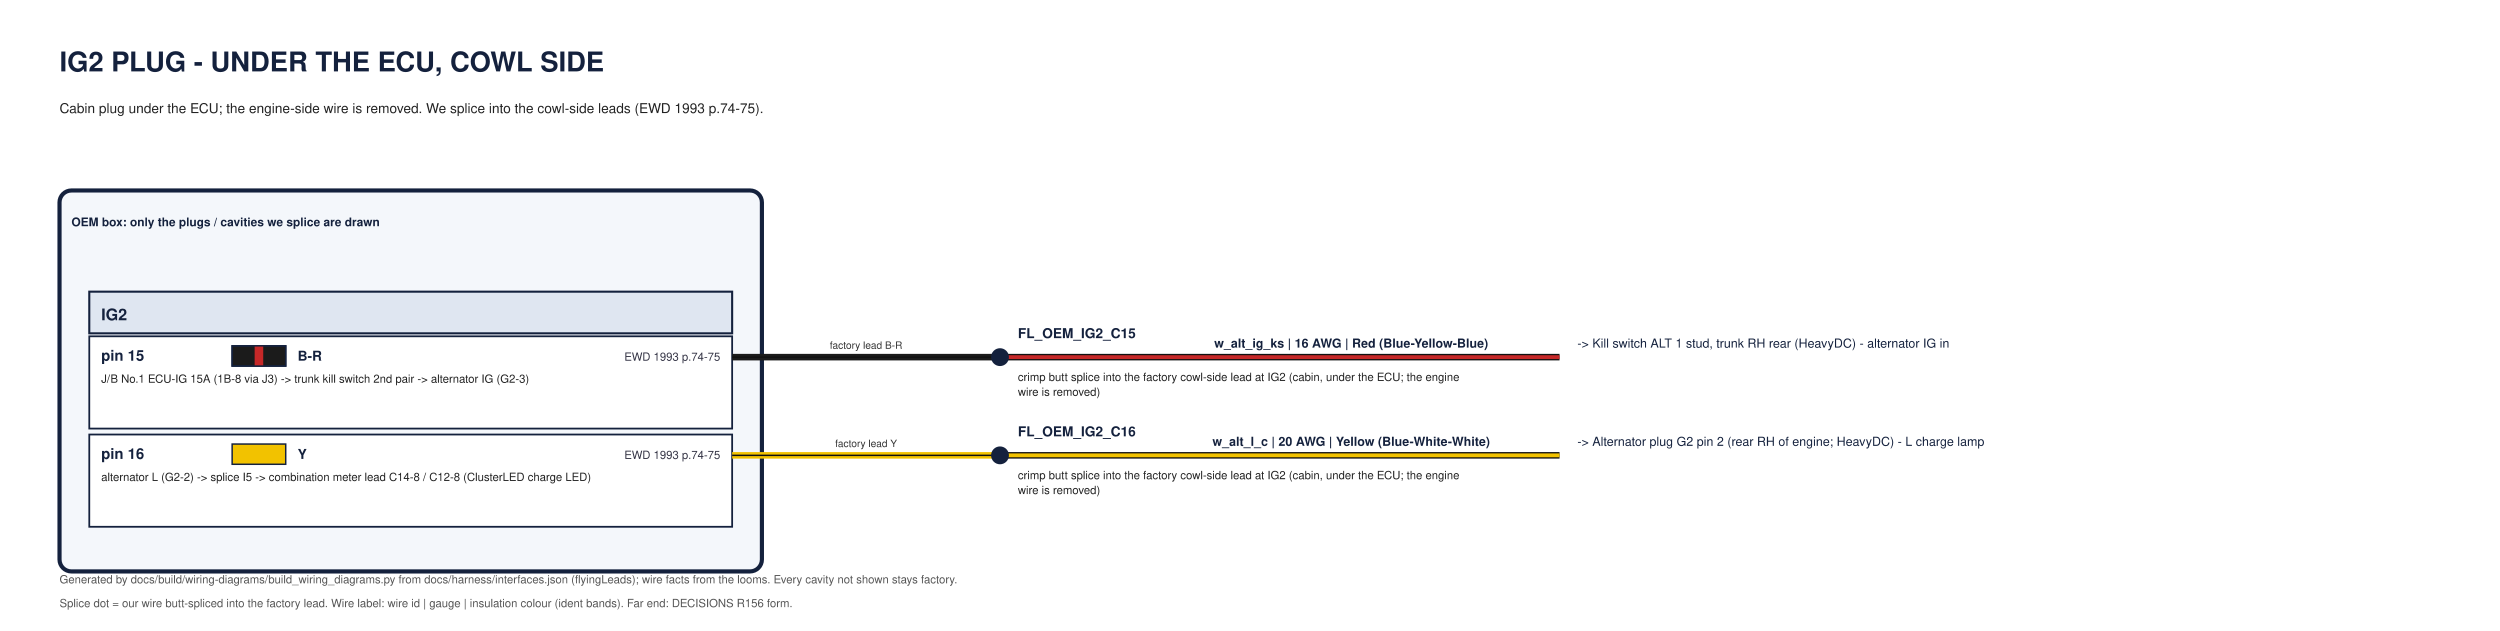
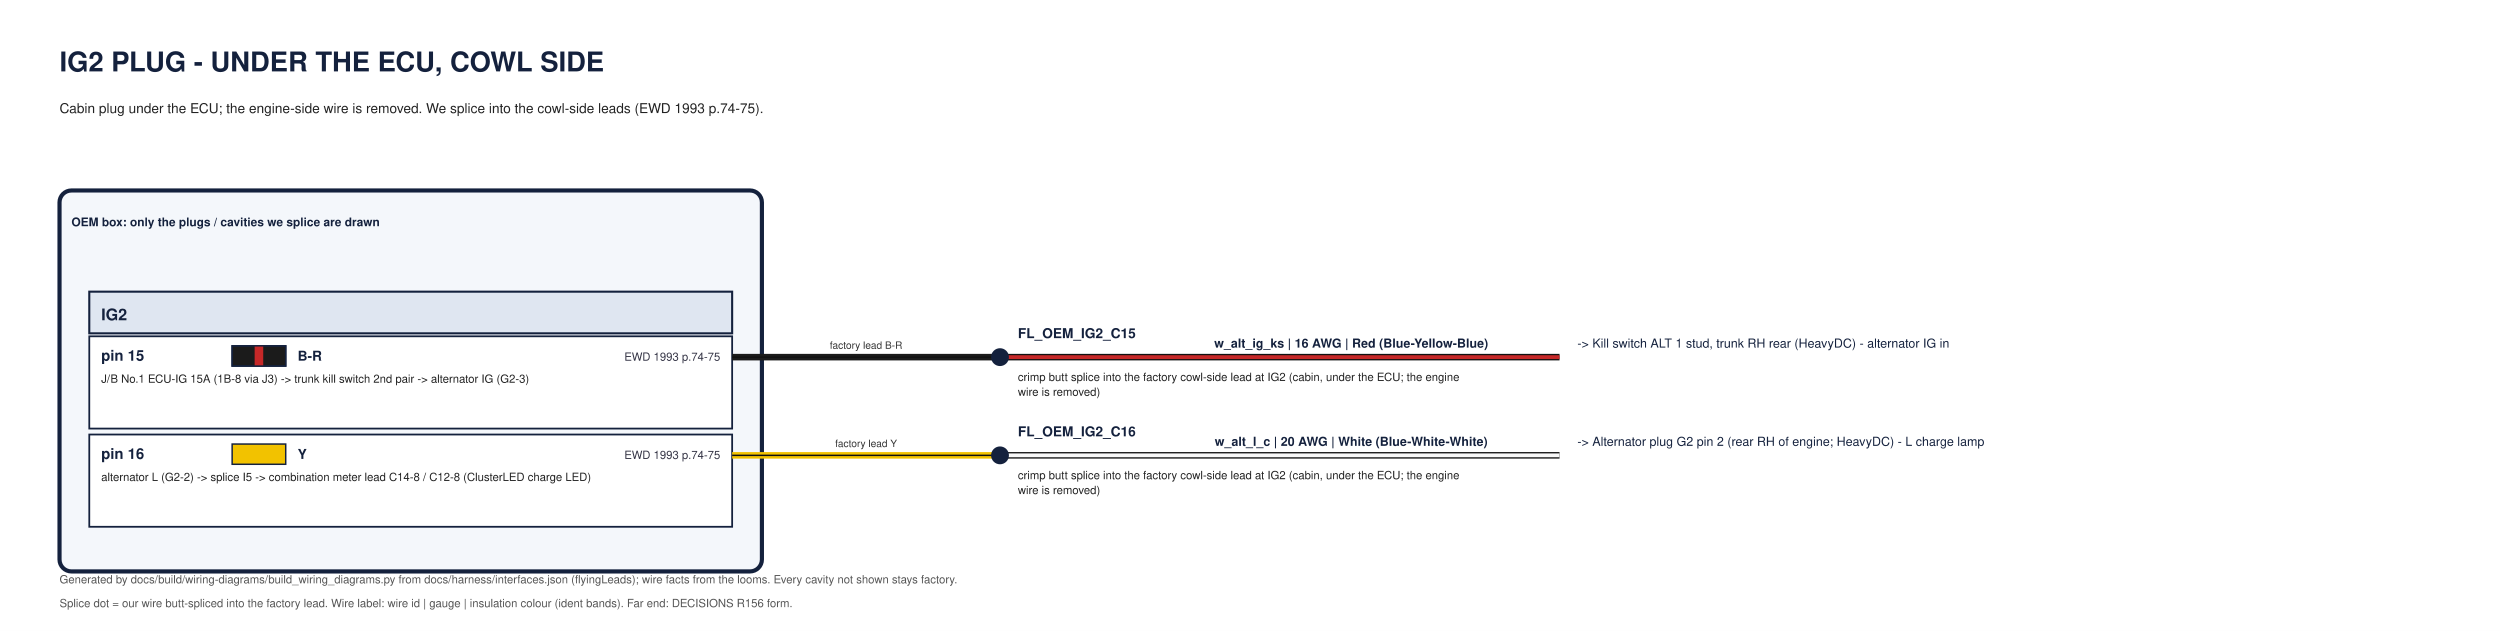
<svg xmlns="http://www.w3.org/2000/svg" viewBox="0 0 420.0 106.0" width="420.0mm" height="106.0mm">
  <rect x="0" y="0" width="420.0" height="106.0" fill="#ffffff" />
  <rect x="10.00" y="46.00" width="118.00" height="0.00" rx="0.00" fill="#ffffff" stroke="#14213d" stroke-width="0.35" />
  <rect x="10.00" y="32.00" width="118.00" height="64.00" rx="2.00" fill="#f4f7fb" stroke="#14213d" stroke-width="0.70" />
  <rect x="15.00" y="49.00" width="108.00" height="7.00" rx="0.00" fill="#dfe6f1" stroke="#14213d" stroke-width="0.35" />
  <rect x="15.00" y="56.50" width="108.00" height="15.50" rx="0.00" fill="#ffffff" stroke="#14213d" stroke-width="0.30" />
  <rect x="39.00" y="58.10" width="9.00" height="3.40" rx="0.00" fill="#1b1b1b" stroke="#14213d" stroke-width="0.25" />
  <rect x="42.78" y="58.10" width="1.44" height="3.40" rx="0.00" fill="#c62828" stroke="none" stroke-width="0.00" />
  <rect x="39.00" y="58.10" width="9.00" height="3.40" rx="0.00" fill="none" stroke="#14213d" stroke-width="0.25" />
  <line x1="123.00" y1="60.00" x2="168.00" y2="60.00" stroke="#1b1b1b" stroke-width="1.10" />
  <line x1="123.00" y1="60.00" x2="168.00" y2="60.00" stroke="#111" stroke-width="0.25" />
  <polyline points="168.00,60.00 262.00,60.00" fill="none" stroke="#ffffff" stroke-width="2.25" stroke-linejoin="round" stroke-linecap="butt" />
  <polyline points="168.00,60.00 262.00,60.00" fill="none" stroke="#111" stroke-width="1.10" stroke-linejoin="round" stroke-linecap="butt" />
  <polyline points="168.00,60.00 262.00,60.00" fill="none" stroke="#c62828" stroke-width="0.65" stroke-linejoin="round" stroke-linecap="butt" />
  <rect x="15.00" y="73.00" width="108.00" height="15.50" rx="0.00" fill="#ffffff" stroke="#14213d" stroke-width="0.30" />
  <rect x="39.00" y="74.60" width="9.00" height="3.40" rx="0.00" fill="#f2c200" stroke="#14213d" stroke-width="0.25" />
  <line x1="123.00" y1="76.50" x2="168.00" y2="76.50" stroke="#f2c200" stroke-width="1.10" />
  <line x1="123.00" y1="76.50" x2="168.00" y2="76.50" stroke="#111" stroke-width="0.25" />
  <polyline points="168.00,76.50 262.00,76.50" fill="none" stroke="#ffffff" stroke-width="2.25" stroke-linejoin="round" stroke-linecap="butt" />
  <polyline points="168.00,76.50 262.00,76.50" fill="none" stroke="#111" stroke-width="1.10" stroke-linejoin="round" stroke-linecap="butt" />
-   <polyline points="168.00,76.50 262.00,76.50" fill="none" stroke="#f2c200" stroke-width="0.65" stroke-linejoin="round" stroke-linecap="butt" />
+   <polyline points="168.00,76.50 262.00,76.50" fill="none" stroke="#f8f8f8" stroke-width="0.65" stroke-linejoin="round" stroke-linecap="butt" />
  <text x="10.00" y="12.00" font-size="4.60" text-anchor="start" fill="#14213d" font-family="Helvetica, Arial, sans-serif" font-weight="bold">IG2 PLUG - UNDER THE ECU, COWL SIDE</text>
  <text x="10.00" y="19.00" font-size="2.30" text-anchor="start" fill="#222" font-family="Helvetica, Arial, sans-serif">Cabin plug under the ECU; the engine-side wire is removed. We splice into the cowl-side leads (EWD 1993 p.74-75).</text>
  <text x="17.00" y="53.80" font-size="2.70" text-anchor="start" fill="#14213d" font-family="Helvetica, Arial, sans-serif" font-weight="bold">IG2</text>
  <text x="17.00" y="60.60" font-size="2.50" text-anchor="start" fill="#14213d" font-family="Helvetica, Arial, sans-serif" font-weight="bold">pin 15</text>
  <text x="50.00" y="60.60" font-size="2.30" text-anchor="start" fill="#14213d" font-family="Helvetica, Arial, sans-serif" font-weight="bold">B-R</text>
  <text x="121.00" y="60.60" font-size="1.90" text-anchor="end" fill="#334" font-family="Helvetica, Arial, sans-serif">EWD 1993 p.74-75</text>
  <text x="17.00" y="64.30" font-size="1.90" text-anchor="start" fill="#222" font-family="Helvetica, Arial, sans-serif">J/B No.1 ECU-IG 15A (1B-8 via J3) -&gt; trunk kill switch 2nd pair -&gt; alternator IG (G2-3)</text>
  <text x="145.50" y="58.60" font-size="1.70" text-anchor="middle" fill="#333" font-family="Helvetica, Arial, sans-serif">factory lead B-R</text>
  <circle cx="168.00" cy="60.00" r="1.50" fill="#14213d" stroke="none" stroke-width="0.20" />
  <text x="171.00" y="56.80" font-size="2.30" text-anchor="start" fill="#14213d" font-family="Helvetica, Arial, sans-serif" font-weight="bold">FL_OEM_IG2_C15</text>
  <text x="171.00" y="64.00" font-size="1.90" text-anchor="start" fill="#222" font-family="Helvetica, Arial, sans-serif">crimp butt splice into the factory cowl-side lead at IG2 (cabin, under the ECU; the engine</text>
  <text x="171.00" y="66.50" font-size="1.90" text-anchor="start" fill="#222" font-family="Helvetica, Arial, sans-serif">wire is removed)</text>
  <text x="227.00" y="58.40" font-size="2.10" text-anchor="middle" fill="#14213d" font-family="Helvetica, Arial, sans-serif" font-weight="bold">w_alt_ig_ks | 16 AWG | Red (Blue-Yellow-Blue)</text>
  <text x="265.00" y="58.40" font-size="2.10" text-anchor="start" fill="#14213d" font-family="Helvetica, Arial, sans-serif">-&gt; Kill switch ALT 1 stud, trunk RH rear (HeavyDC) - alternator IG in</text>
  <text x="17.00" y="77.10" font-size="2.50" text-anchor="start" fill="#14213d" font-family="Helvetica, Arial, sans-serif" font-weight="bold">pin 16</text>
  <text x="50.00" y="77.10" font-size="2.30" text-anchor="start" fill="#14213d" font-family="Helvetica, Arial, sans-serif" font-weight="bold">Y</text>
  <text x="121.00" y="77.10" font-size="1.90" text-anchor="end" fill="#334" font-family="Helvetica, Arial, sans-serif">EWD 1993 p.74-75</text>
  <text x="17.00" y="80.80" font-size="1.90" text-anchor="start" fill="#222" font-family="Helvetica, Arial, sans-serif">alternator L (G2-2) -&gt; splice I5 -&gt; combination meter lead C14-8 / C12-8 (ClusterLED charge LED)</text>
  <text x="145.50" y="75.10" font-size="1.70" text-anchor="middle" fill="#333" font-family="Helvetica, Arial, sans-serif">factory lead Y</text>
  <circle cx="168.00" cy="76.50" r="1.50" fill="#14213d" stroke="none" stroke-width="0.20" />
  <text x="171.00" y="73.30" font-size="2.30" text-anchor="start" fill="#14213d" font-family="Helvetica, Arial, sans-serif" font-weight="bold">FL_OEM_IG2_C16</text>
  <text x="171.00" y="80.50" font-size="1.90" text-anchor="start" fill="#222" font-family="Helvetica, Arial, sans-serif">crimp butt splice into the factory cowl-side lead at IG2 (cabin, under the ECU; the engine</text>
  <text x="171.00" y="83.00" font-size="1.90" text-anchor="start" fill="#222" font-family="Helvetica, Arial, sans-serif">wire is removed)</text>
-   <text x="227.00" y="74.90" font-size="2.10" text-anchor="middle" fill="#14213d" font-family="Helvetica, Arial, sans-serif" font-weight="bold">w_alt_l_c | 20 AWG | Yellow (Blue-White-White)</text>
+   <text x="227.00" y="74.90" font-size="2.10" text-anchor="middle" fill="#14213d" font-family="Helvetica, Arial, sans-serif" font-weight="bold">w_alt_l_c | 20 AWG | White (Blue-White-White)</text>
  <text x="265.00" y="74.90" font-size="2.10" text-anchor="start" fill="#14213d" font-family="Helvetica, Arial, sans-serif">-&gt; Alternator plug G2 pin 2 (rear RH of engine; HeavyDC) - L charge lamp</text>
  <text x="12.00" y="38.00" font-size="2.00" text-anchor="start" fill="#14213d" font-family="Helvetica, Arial, sans-serif" font-weight="bold">OEM box: only the plugs / cavities we splice are drawn</text>
  <text x="10.00" y="98.00" font-size="1.90" text-anchor="start" fill="#555" font-family="Helvetica, Arial, sans-serif">Generated by docs/build/wiring-diagrams/build_wiring_diagrams.py from docs/harness/interfaces.json (flyingLeads); wire facts from the looms. Every cavity not shown stays factory.</text>
  <text x="10.00" y="102.00" font-size="1.90" text-anchor="start" fill="#555" font-family="Helvetica, Arial, sans-serif">Splice dot = our wire butt-spliced into the factory lead. Wire label: wire id | gauge | insulation colour (ident bands). Far end: DECISIONS R156 form.</text>
</svg>
